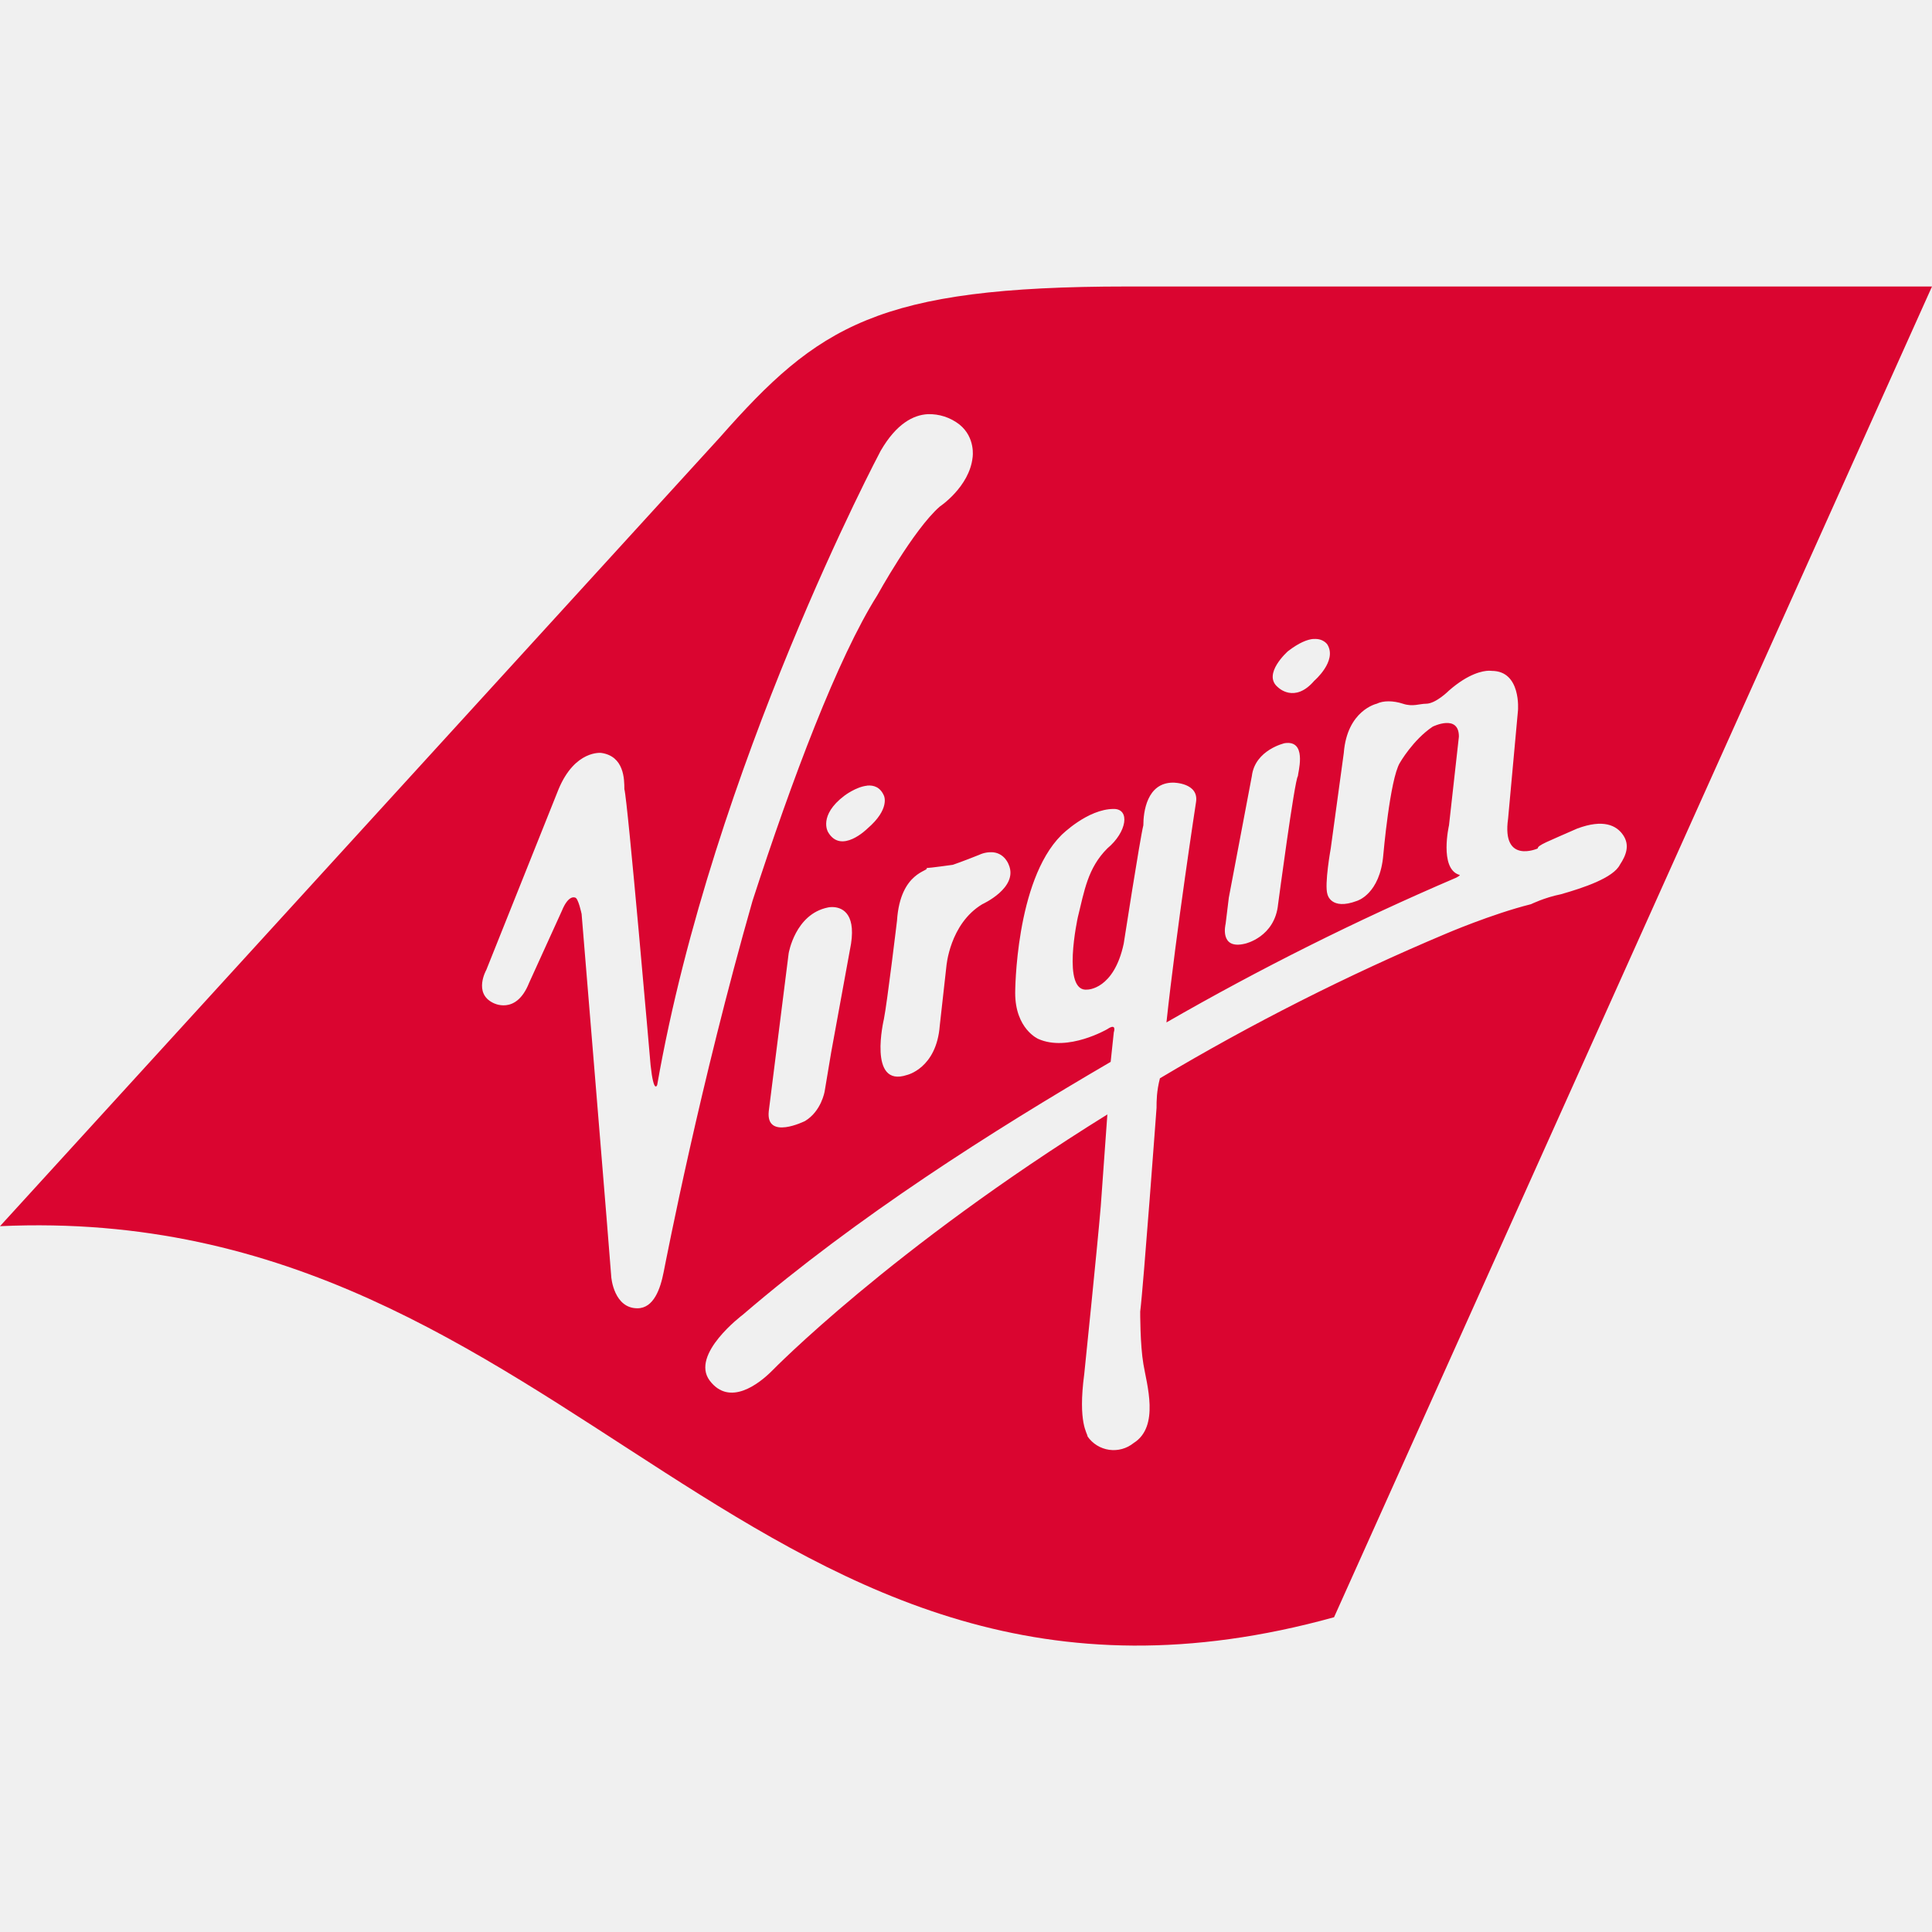
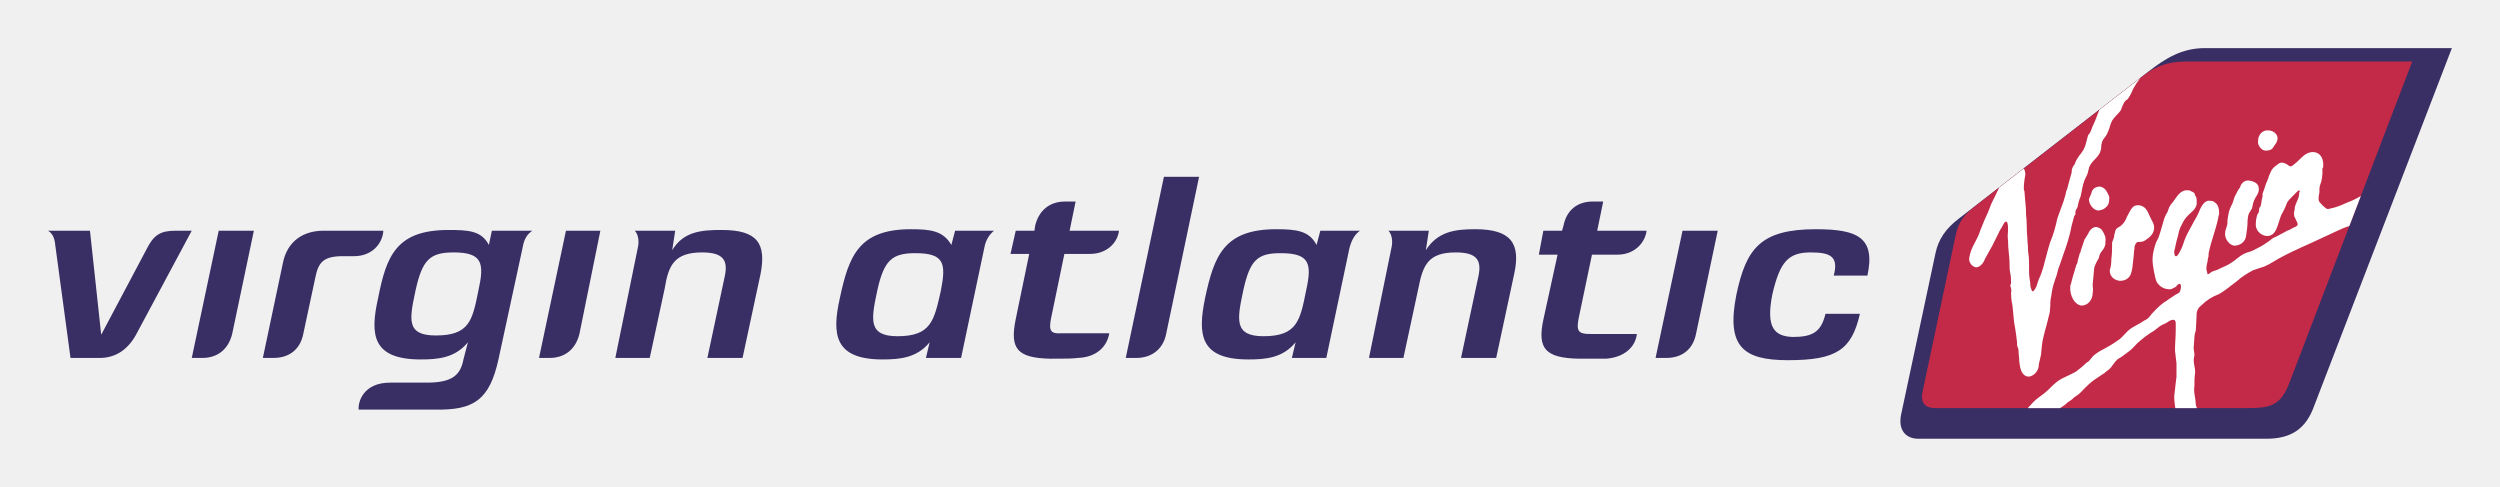
- <svg xmlns="http://www.w3.org/2000/svg" viewBox="0 0 24 24">
-   <path fill="#DA0530" d="M14 3.559c-3.102 0-3.836.489-5.06 1.877L0 15.232c7.143-.326 9.348 6.858 16.572 4.858L24 3.559H14zm-2.477 1.586a.608.608 0 0 1 .395.128c.204.164.164.409.164.409-.04.367-.408.611-.408.611-.327.286-.776 1.102-.776 1.102-.49.775-1.06 2.286-1.55 3.796-.653 2.286-1.063 4.408-1.104 4.612-.04.204-.122.449-.326.449-.286 0-.326-.367-.326-.408 0-.041-.367-4.49-.367-4.49s-.042-.204-.082-.204c0 0-.08-.04-.163.164l-.408.897c-.163.408-.449.246-.449.246-.245-.122-.082-.408-.082-.408l.898-2.246c.205-.49.53-.45.53-.45.285.041.287.327.287.45.04.122.326 3.43.326 3.43.04.367.082.244.082.244C8.858 9.517 10.94 5.6 10.94 5.6c.197-.34.408-.445.584-.455zm4.793 2.793c.126-.01.174.07.174.07.123.204-.164.449-.164.449-.245.286-.449.082-.449.082-.204-.163.123-.45.123-.45.138-.106.241-.146.316-.152zm2.178.394c.024 0 .037.002.037.002.368 0 .326.49.326.49l-.123 1.346c-.081.571.368.37.368.37 0-.042.122-.084.49-.247.326-.122.49-.04.572.082.082.122.04.245-.041.367-.082.163-.449.286-.734.367-.204.041-.37.123-.37.123-.49.123-1.06.368-1.06.368a28.677 28.677 0 0 0-3.55 1.795c-.042.163-.042.285-.042.367 0 0-.162 2.204-.203 2.531 0 0-.002.41.04.654.04.245.205.775-.122.979a.394.394 0 0 1-.572-.082c0-.041-.123-.163-.041-.776 0 0 .164-1.592.205-2.082l.082-1.142c-2.694 1.673-4.164 3.183-4.164 3.183-.163.164-.53.45-.776.123-.244-.326.409-.816.409-.816 1.428-1.225 3.102-2.285 4.572-3.143l.039-.367s.042-.122-.08-.04c0 0-.49.286-.858.122 0 0-.287-.123-.287-.572 0 0 .001-1.388.573-1.959 0 0 .325-.326.652-.326.204 0 .165.286-.08.49-.245.245-.286.529-.367.856 0 0-.206.939.12.898 0 0 .328.001.45-.57 0 0 .203-1.308.244-1.471 0-.163.043-.53.37-.53 0 0 .325 0 .284.245 0 0-.244 1.591-.367 2.734a34.2 34.2 0 0 1 3.592-1.795c.082-.04.041-.04.041-.04-.245-.082-.123-.614-.123-.614l.123-1.102c0-.285-.326-.123-.326-.123-.245.164-.408.45-.408.45-.123.204-.205 1.142-.205 1.142-.041.49-.327.572-.327.572-.326.123-.367-.082-.367-.082-.04-.122.041-.57.041-.57l.162-1.185c.041-.531.409-.612.409-.612.081-.04.203-.04.326 0 .122.041.205 0 .287 0 .122 0 .285-.164.285-.164.245-.214.421-.244.494-.246zm-2.486.897c.222.01.115.373.115.412-.04.04-.246 1.591-.246 1.591-.04.409-.408.49-.408.49-.327.082-.244-.245-.244-.245l.04-.327.286-1.51c.04-.326.408-.408.408-.408a.262.262 0 0 1 .049-.003zm-5.237.53c.083-.008.164.019.21.126 0 0 .08.163-.206.408 0 0-.327.327-.49.041 0 0-.121-.204.205-.45 0 0 .144-.11.281-.124zm1.57.829c.144.017.19.154.19.154.123.286-.328.49-.328.49-.408.245-.447.776-.447.776l-.082.734c-.041.53-.408.612-.408.612-.49.163-.286-.694-.286-.694.041-.204.163-1.224.163-1.224.04-.613.408-.612.367-.653.04 0 .326-.04.326-.04s.124-.042.328-.124a.343.343 0 0 1 .178-.031zm-2 .68c.1.001.292.057.231.455l-.246 1.345-.082.49s-.04.245-.244.368c0 0-.49.244-.45-.123l.247-1.96s.08-.488.488-.57c0 0 .024-.006.057-.005z" />
+ <svg xmlns="http://www.w3.org/2000/svg" viewBox="4.99 78.58 182.78 35.59">
+   <g fill-rule="evenodd" clip-rule="evenodd">
+     <path d="M145.24 110.658c-.932 0-1.479-.656-1.26-1.75l2.518-11.818c.219-1.04.766-1.806 1.695-2.518l13.898-10.779c1.203-.931 2.408-1.696 4.104-1.696h18.057l-10.068 26.155c-.602 1.695-1.695 2.406-3.502 2.406H145.24z" fill="#3a2f64" />
+     <path d="M146.498 108.416c-.711 0-1.148-.328-.93-1.26l2.406-11.38c.219-.985.604-1.478 1.369-2.08l12.201-9.466c.875-.711 1.805-1.149 3.229-1.149h16.578l-8.973 23.473c-.602 1.588-1.312 1.861-2.955 1.861h-22.925v.001z" fill="#c32a48" />
+     <path d="M158.262 95.174c.219.055.328.109.438.273.164.274.273.493.219.821v.165c-.055.273-.164.383-.328.602-.109.164-.109.273-.164.438-.164.273-.273.492-.328.711-.055.492-.055.766-.109 1.203 0 .221.055.385 0 .604 0 .492-.328.93-.82.93-.492-.055-.875-.711-.82-1.422.055-.221.109-.33.164-.604.109-.328.219-.766.273-.93.109-.164.109-.273.109-.328l.109-.383c0-.164.109-.164.109-.328l.273-.821c.109-.164.164-.273.273-.438.11-.274.328-.493.602-.493zm-7.116-2.876l1.809-1.404a.857.857 0 0 1 .109.45c-.055.328-.109.657-.109.985 0 .219.055.164.055.328.055.875.109.985.109 1.642.055.383.055 1.04.055 1.04 0 .274.055.711.055.985.055.274 0 .384.055.767.055.328.055.711.055.82v.492c0 .109 0 .328.055.656.055.219 0 .439.109.658 0 .055.055.164.109.164s.109-.109.164-.164c.164-.273.164-.439.273-.713.164-.328.219-.547.328-.875.109-.383.273-1.094.492-1.806.273-.656.383-1.094.547-1.806.164-.438.273-.766.438-1.204.055-.219.109-.328.164-.547 0-.165.057-.219.111-.383.109-.438.219-.821.328-1.204v-.109c0-.11.055-.274.219-.493.109-.328.273-.547.492-.821.328-.438.328-.766.492-1.313.055 0 .219-.274.273-.493 0-.055.109-.219.164-.383.035-.034.197-.497.381-.959l2.998-2.326a.254.254 0 0 0-.041.056 4.49 4.49 0 0 0-.438.657c-.109.165-.164.438-.438.821-.164.109-.273.219-.328.383-.109.164-.109.328-.219.493-.219.273-.385.383-.604.711-.164.328-.164.547-.328.875-.109.329-.383.438-.438.821-.055.165 0 .274-.055.438-.109.492-.492.657-.766 1.094-.109.164-.109.273-.164.493-.055.273-.164.383-.273.656-.164.438-.164.711-.273 1.149a3.165 3.165 0 0 0-.219.766c-.055.165-.164.219-.164.383v.164c0 .055-.109.109-.109.219-.055.219-.109.383-.164.602-.219 1.149-.494 1.751-.877 2.9-.164.383-.164.656-.328 1.039-.109.328-.164.494-.219.768s-.055.438-.109.656c-.055.273 0 .438-.055.766 0 .164 0 .219-.055.383-.219.984-.492 1.641-.547 2.408l-.055.547-.164.711v.109c-.055.438-.438.766-.766.766-.492-.055-.602-.602-.656-1.094 0-.328-.055-.492-.055-.82 0-.164-.109-.273-.109-.438v-.164c0-.055-.109-.932-.219-1.479-.055-.492-.109-1.367-.164-1.422 0 0-.055-.383-.055-.711.055-.164 0-.383-.055-.492 0-.111.055-.166.055-.221 0-.273 0-.438-.055-.711s-.055-.383-.055-.656v-.109c0-.438-.111-.984-.111-1.642-.055-.328 0-.492 0-.766 0-.219 0-.547-.109-.602s-.219.164-.273.273c-.109.219-.219.328-.328.602l-.438.876c-.219.383-.328.602-.547.984-.109.328-.383.602-.656.602a.641.641 0 0 1-.492-.602c0-.164.109-.602.273-.93.164-.329.328-.603.438-.876.109-.329.164-.438.273-.711.164-.438.328-.711.492-1.149.164-.493.328-.711.547-1.204.07-.128.115-.239.165-.356zm26.448.616l-.836 2.186a.764.764 0 0 1-.221.075c-.328.109-.984.438-1.586.711-1.26.603-2.135.931-3.338 1.587-.492.273-.602.383-1.096.602-.328.109-.547.164-.82.273-.492.273-.766.438-1.203.82-.383.275-.875.713-1.312.932a3.47 3.47 0 0 0-1.205.766c-.055.055-.328.219-.383.602l-.055 1.148c0 .219-.109.328-.109.602l-.055.768c0 .273.055.328.055.547l-.055.328c0 .383.109.602.109.93-.055.383-.055.602-.055.984-.055.328 0 .604.055.932.055.273 0 .438.109.656l.016.055h-1.578c-.043-.305-.078-.518-.078-.875.055-.604.109-.877.164-1.424v-.984c-.055-.328-.055-.547-.109-.93 0-.602.055-.932.055-1.588v-.383c0-.164-.055-.273-.164-.273-.273 0-.383.164-.604.273-.328.109-.492.273-.766.492-.547.328-.82.547-1.258.932-.328.328-.438.492-.766.711a5.514 5.514 0 0 1-.711.492c-.221.219-.275.328-.439.547s-.328.273-.492.438c-.711.492-.875.492-1.75 1.424-.273.273-.492.328-.547.438 0 0-.273.219-.383.273a2.507 2.507 0 0 1-.494.383l-.078.055h-2.365c.055-.072.121-.141.201-.219.273-.328.492-.492.875-.766.602-.439.82-.877 1.477-1.205.219-.109.822-.383.986-.492.219-.164.492-.383.711-.602.109-.109.219-.109.273-.219.109-.109.164-.219.273-.328.273-.219.438-.328.766-.492.383-.219.602-.328.986-.604.273-.164.383-.328.602-.547.438-.492.82-.547 1.367-.93.273-.109.383-.273.547-.492.109-.109.492-.547.875-.82.275-.164.385-.273.658-.438.438-.328.547-.164.602-.711 0-.055 0-.221-.109-.221s-.164.111-.273.221c-.219.109-.328.219-.602.164-.549-.055-.822-.549-.822-.604-.109-.273-.273-1.203-.273-1.477 0 0 0-.383.055-.602.055-.273.164-.712.328-.985.109-.164.273-.821.438-1.368a1.99 1.99 0 0 1 .275-.602c.109-.328.164-.493.383-.711.328-.438.547-.93 1.148-.875.109 0 .164.055.273.109.055 0 .109.055.164.109.055.055 0 .11.055.165.109.109.109.273.109.438v.219c-.109.383-.328.493-.602.766s-.328.383-.492.711c-.164.273-.219.547-.273.821-.109.328-.164.657-.219.876 0 .109-.055.164-.055.219 0 .109 0 .383.109.383.109.055.273-.273.328-.383.164-.273.219-.548.328-.821.164-.438.328-.657.547-1.094.164-.328.328-.547.492-.93.164-.438.438-.875.766-.821.164 0 .273 0 .383.109.275.164.33.493.33.821 0 .109-.055.164-.055.273-.219 1.04-.494 1.587-.713 2.627 0 .164 0 .273-.055.383 0 .273-.109.438-.109.711 0 .109 0 .164.055.273 0 .055 0 .164.055.164.109 0 .164-.109.273-.164.219-.109.385-.109.549-.219.328-.164.547-.219.875-.438.273-.164.602-.492.93-.656s.383-.109.711-.273c.438-.219.656-.328 1.041-.603.273-.164.273-.273.602-.383.328-.164.492-.273.82-.438.164-.055.273-.109.438-.219.164-.055.273-.109.328-.219 0-.164-.109-.273-.164-.438-.109-.164-.109-.273-.109-.492.055-.109.055-.219.055-.328.109-.438.328-.657.328-1.095l.055-.109c-.055 0-.055-.055-.055-.055-.055 0-.109.055-.164.109l-.328.329c-.164.164-.273.273-.383.438-.055.109-.055.164-.109.273-.109.274-.219.438-.328.657-.273.657-.328 1.587-1.096 1.532-.438-.055-.82-.438-.766-.93 0-.273.109-.711.164-.711.109-.109.055-.383.109-.438.109-.055.109-.274.164-.547 0-.109.055-.164.055-.273v-.164c.055-.219.109-.274.164-.493.109-.383.221-.493.221-.602.055-.055.055-.109.055-.164.164-.328.164-.547.547-.821.164-.109.219-.219.438-.219.383.055.492.273.602.273.164 0 .273-.164.438-.273.438-.383.711-.821 1.312-.766.492.055.713.547.656 1.094 0 .055-.055.055-.055.109v.383c0 .109-.055.438-.055.438-.055.274-.164.438-.164.657v.219c0 .165-.055.219-.055.383-.055.383.164.438.273.602.166.109.221.274.439.274.055 0 .383-.109.438-.109.383-.11.602-.219.984-.383.402-.148.658-.294.947-.456zm-16.213.673c.438.055.602.383.766.766.164.383.383.602.328.985-.055.383-.328.602-.656.821-.164.109-.328.109-.547.109-.109.055-.164.165-.219.329 0 .219-.055.328-.055.602-.055.383-.055.602-.109.984-.055.219-.055.328-.164.547-.164.273-.438.383-.766.383-.439-.055-.768-.383-.713-.82.055-.109.109-.438.109-.766.055-.492.055-.711.055-1.204.055-.219.164-.328.164-.602l.055-.164c0-.219.166-.329.385-.438.273-.219.383-.438.492-.711.273-.492.383-.875.875-.821zm-2.846-1.367a.695.695 0 0 1 .492.383c.109.219.219.329.164.602v.109c-.055.383-.438.657-.82.657-.383-.055-.656-.493-.656-.821.055-.164.109-.273.164-.383.055-.383.328-.547.656-.547zm10.889-.438c.383.055.766.219.711.711-.055.329-.219.438-.328.711-.109.219-.109.383-.164.602-.164.328-.273.273-.328.875 0 .492-.055.711-.109 1.149-.055.438-.438.712-.875.712-.383-.055-.711-.548-.656-.931 0-.219.109-.383.164-.657 0-.219 0-.328.055-.602.055-.383.164-.602.328-.93.055-.219.109-.328.164-.492.164-.274.164-.383.383-.657.053-.272.327-.546.655-.491zm1.424-3.666c.328 0 .711.274.656.657-.055.273-.164.328-.219.438-.109.109-.109.383-.658.383-.273 0-.602-.383-.547-.711 0-.439.328-.822.768-.767z" fill="#fff" />
+     <path d="M54.356 95.448l-.219 1.423c.821-1.369 2.134-1.478 3.611-1.478 2.626 0 3.283.985 2.845 3.228l-1.313 6.129h-2.572l1.258-5.91c.273-1.203-.055-1.805-1.642-1.805-2.024 0-2.462.93-2.735 2.627l-1.095 5.088h-2.517l1.642-8.043c.109-.438.055-.985-.219-1.259h2.956zM48.884 95.448l-1.532 7.55c-.274 1.096-1.04 1.752-2.188 1.752h-.766l1.97-9.302h2.516zM23.551 95.448l-1.587 7.55c-.273 1.096-1.04 1.752-2.188 1.752h-.766l1.97-9.302h2.571zM19.009 95.448l-4.104 7.66c-.656 1.15-1.587 1.643-2.626 1.643h-2.134l-1.094-8.098c-.055-.493-.109-.931-.547-1.205h3.064l.821 7.605 3.337-6.291c.493-.985.985-1.314 2.079-1.314h1.204zM75.257 104.75h-2.571l.273-1.148c-.93 1.148-2.188 1.258-3.447 1.258-3.502 0-3.721-1.807-3.119-4.486.657-3.064 1.368-5.035 5.198-5.035 1.423 0 2.353.109 2.955 1.15l.273-1.041h2.845c-.328.274-.602.657-.711 1.259l-1.696 8.043zm-1.477-4.924c.383-1.971.273-2.736-1.86-2.736-1.696 0-2.298.492-2.791 2.736-.438 2.078-.711 3.336 1.478 3.336 2.462 0 2.681-1.148 3.173-3.336zM101.959 104.75h-2.518l.275-1.148c-.932 1.148-2.189 1.258-3.448 1.258-3.557 0-3.721-1.807-3.173-4.486.656-3.064 1.368-5.035 5.198-5.035 1.479 0 2.408.109 2.955 1.15l.273-1.041h2.9c-.383.274-.602.657-.768 1.259l-1.694 8.043zm-1.477-4.924c.438-1.971.273-2.736-1.861-2.736-1.696 0-2.243.492-2.735 2.736-.438 2.078-.711 3.336 1.478 3.336 2.462 0 2.681-1.148 3.118-3.336zM80.62 95.448l.055-.383c.274-1.094 1.04-1.751 2.189-1.751h.766l-.438 2.134h3.611c-.11.875-.875 1.697-2.134 1.697h-1.86l-.985 4.76c-.164.875 0 1.094.766 1.039h3.502c-.164.986-.93 1.752-2.298 1.807-.492.055-.93.055-2.024.055-2.462-.055-2.955-.766-2.517-2.9l.985-4.76H78.87l.383-1.697h1.367v-.001zM92.657 91.508l-2.408 11.49c-.219 1.096-1.039 1.752-2.188 1.752h-.766l2.79-13.242h2.572zM109.455 95.448l-.219 1.423c.875-1.369 2.135-1.533 3.611-1.533 2.627 0 3.338 1.04 2.846 3.283l-1.314 6.129h-2.57l1.258-5.91c.273-1.203-.055-1.805-1.641-1.805-2.025 0-2.408.93-2.736 2.627l-1.094 5.088h-2.518l1.641-8.043c.109-.438.055-.985-.219-1.259h2.955zM130.576 95.448l-1.588 7.55c-.219 1.096-.984 1.752-2.188 1.752h-.768l1.971-9.302h2.573zM119.195 95.448l.109-.383c.219-1.094.984-1.751 2.133-1.751h.766l-.438 2.134h3.611c-.109.875-.875 1.751-2.133 1.751h-1.861l-.984 4.705c-.164.875 0 1.094.82 1.094h3.447c-.109.932-.875 1.697-2.244 1.807h-2.023c-2.463-.055-3.01-.766-2.572-2.846l1.041-4.76h-1.369l.328-1.751h1.369zM40.951 95.448h2.955c-.383.274-.602.602-.711 1.259l-1.751 8.098c-.656 3.064-1.86 3.775-4.65 3.721h-5.581c-.055-.547.328-1.971 2.298-1.971h2.681c1.86 0 2.462-.547 2.681-1.695l.328-1.258c-.93 1.148-2.188 1.258-3.447 1.258-3.557 0-3.721-1.807-3.119-4.486.602-3.064 1.313-4.98 5.143-4.98 1.478 0 2.408.055 2.955 1.095l.218-1.041zm-.985 4.378c.438-1.971.328-2.791-1.806-2.791-1.751 0-2.298.547-2.791 2.791-.438 2.078-.711 3.281 1.478 3.281 2.462 0 2.681-1.093 3.119-3.281zM27.162 102.998c-.219 1.096-.985 1.752-2.188 1.752h-.766l1.478-7.004c.328-1.532 1.477-2.298 2.955-2.298h4.377c-.055.93-.821 1.861-2.134 1.861h-.821c-1.477 0-1.806.492-2.024 1.586l-.877 4.103zM141.52 98.73h-2.463c.383-1.422-.273-1.695-1.695-1.695-1.643 0-2.244.711-2.791 3.064-.492 2.461.164 3.062 1.477 3.117 1.424 0 2.08-.328 2.408-1.695h2.516c-.602 2.627-1.695 3.393-5.252 3.393-3.283 0-4.541-.984-3.775-4.814.711-3.338 1.752-4.761 5.801-4.761 3.061-.001 4.375.601 3.774 3.391z" fill="#3a2f64" />
+   </g>
</svg>
